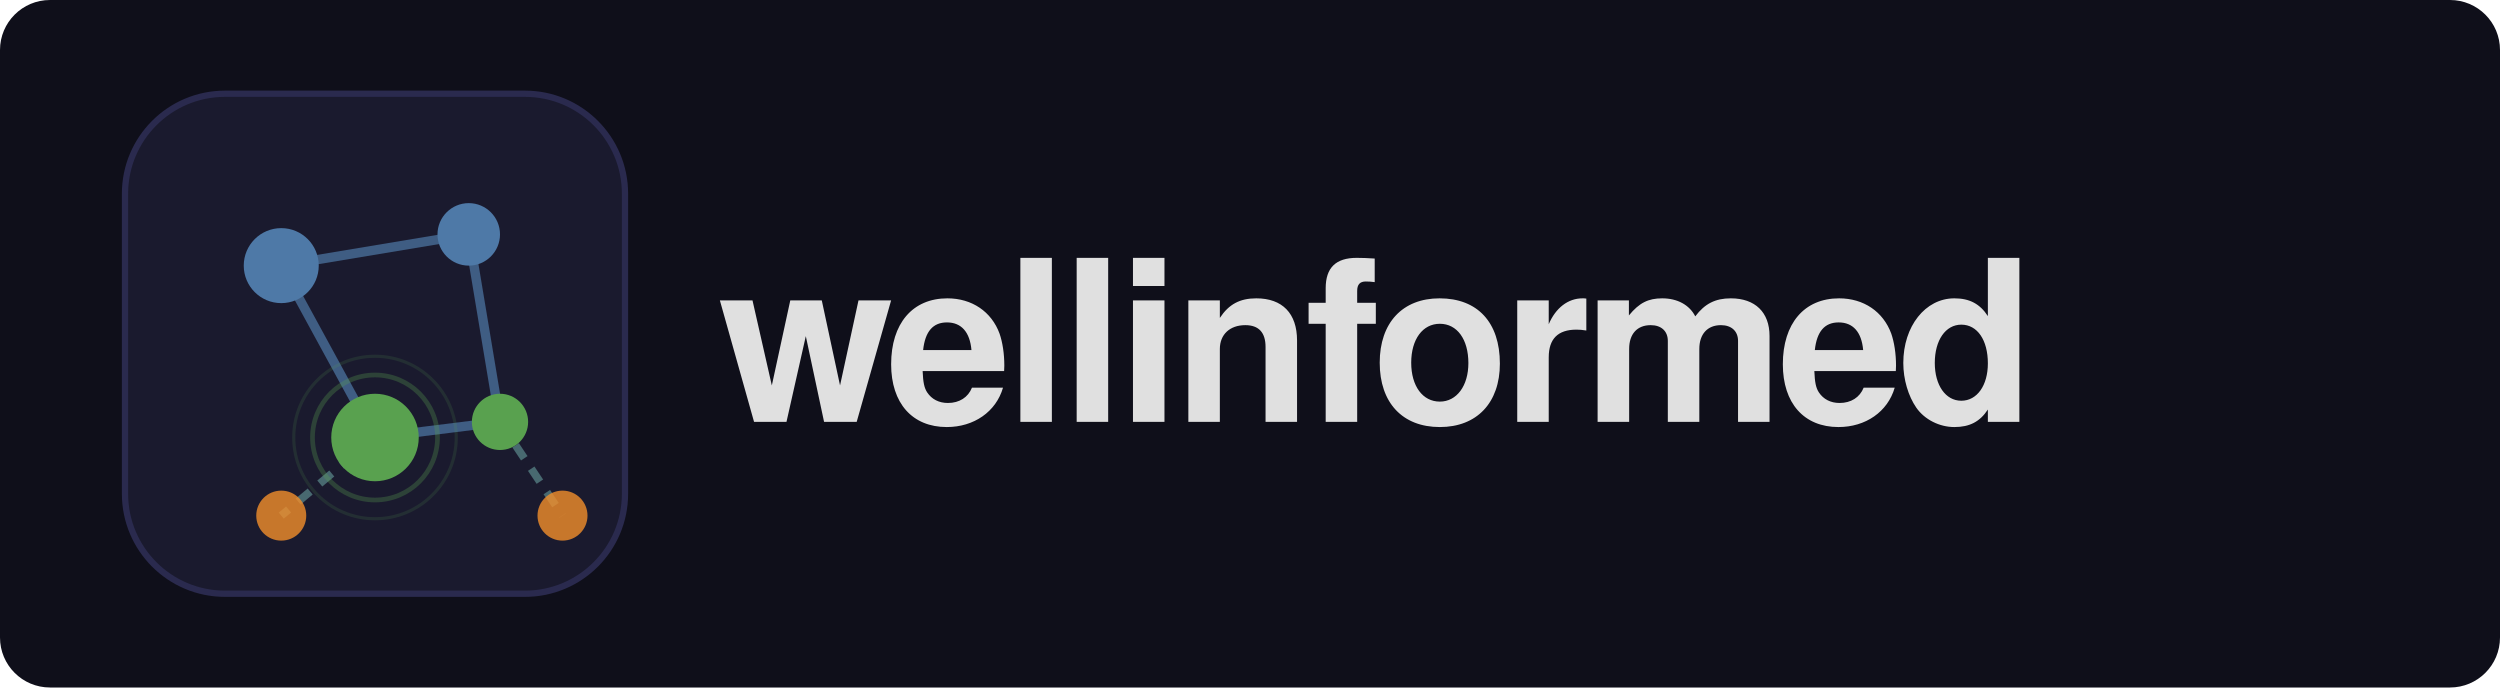
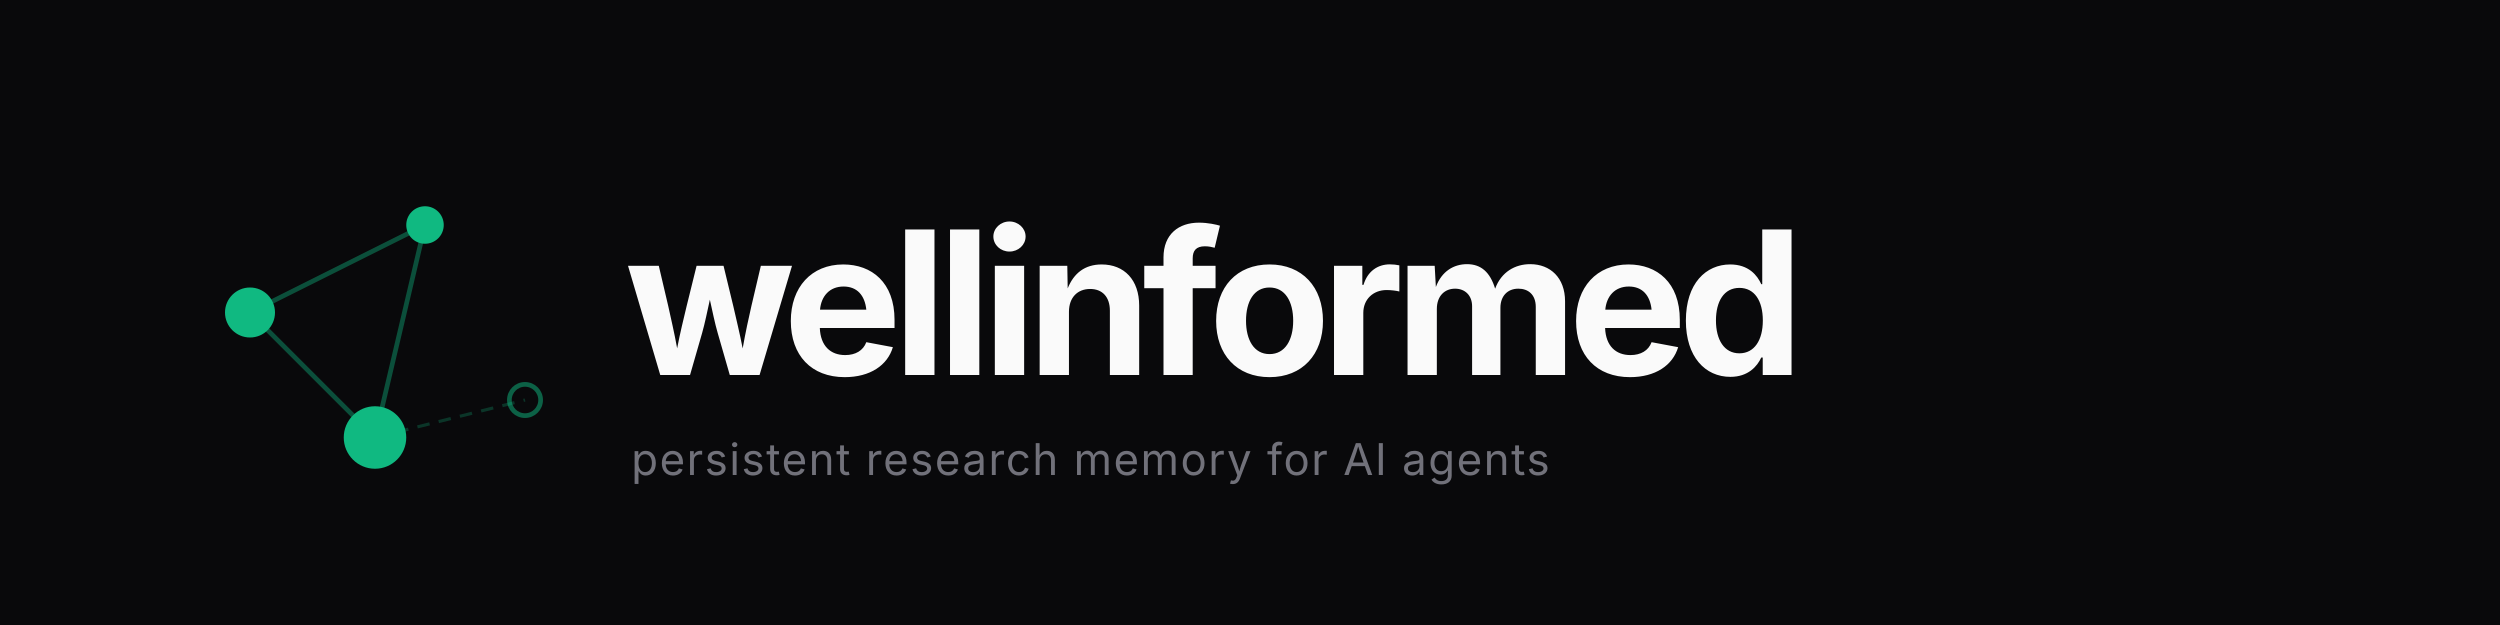
- <svg xmlns="http://www.w3.org/2000/svg" viewBox="0 0 800 220" fill="none">
-   <rect width="800" height="220" rx="16" fill="#0f0f1a" />
-   <g transform="translate(40, 30)">
-     <rect x="0" y="0" width="160" height="160" rx="32" fill="#1a1a2e" stroke="#2a2a4e" stroke-width="2" />
-     <line x1="50" y1="55" x2="110" y2="45" stroke="#4E79A7" stroke-width="3" opacity="0.7" />
-     <line x1="50" y1="55" x2="80" y2="110" stroke="#4E79A7" stroke-width="3" opacity="0.7" />
-     <line x1="110" y1="45" x2="120" y2="105" stroke="#4E79A7" stroke-width="3" opacity="0.7" />
-     <line x1="80" y1="110" x2="120" y2="105" stroke="#4E79A7" stroke-width="3" opacity="0.7" />
-     <line x1="80" y1="110" x2="50" y2="135" stroke="#76B7B2" stroke-width="2.5" opacity="0.5" stroke-dasharray="5,4" />
-     <line x1="120" y1="105" x2="140" y2="135" stroke="#76B7B2" stroke-width="2.5" opacity="0.5" stroke-dasharray="5,4" />
-     <circle cx="50" cy="55" r="12" fill="#4E79A7" />
-     <circle cx="110" cy="45" r="10" fill="#4E79A7" />
-     <circle cx="80" cy="110" r="14" fill="#59A14F" />
-     <circle cx="120" cy="105" r="9" fill="#59A14F" />
-     <circle cx="50" cy="135" r="8" fill="#F28E2B" opacity="0.8" />
-     <circle cx="140" cy="135" r="8" fill="#F28E2B" opacity="0.8" />
-     <circle cx="80" cy="110" r="20" fill="none" stroke="#59A14F" stroke-width="1.5" opacity="0.3" />
-     <circle cx="80" cy="110" r="26" fill="none" stroke="#59A14F" stroke-width="1" opacity="0.15" />
+ <svg xmlns="http://www.w3.org/2000/svg" viewBox="0 0 800 200" fill="none">
+   <rect width="800" height="200" rx="0" fill="#09090b" />
+   <g transform="translate(48, 32)">
+     <line x1="32" y1="68" x2="88" y2="40" stroke="#10b981" stroke-width="1.5" opacity="0.4" />
+     <line x1="32" y1="68" x2="72" y2="108" stroke="#10b981" stroke-width="1.5" opacity="0.4" />
+     <line x1="88" y1="40" x2="72" y2="108" stroke="#10b981" stroke-width="1.5" opacity="0.4" />
+     <line x1="72" y1="108" x2="120" y2="96" stroke="#10b981" stroke-width="1" opacity="0.25" stroke-dasharray="4,3" />
+     <circle cx="32" cy="68" r="8" fill="#10b981" />
+     <circle cx="88" cy="40" r="6" fill="#10b981" />
+     <circle cx="72" cy="108" r="10" fill="#10b981" />
+     <circle cx="120" cy="96" r="5" fill="none" stroke="#10b981" stroke-width="1.5" opacity="0.5" />
  </g>
-   <text x="230" y="135" font-family="-apple-system, BlinkMacSystemFont, 'Segoe UI', Helvetica, Arial, sans-serif" font-size="72" font-weight="800" fill="#e0e0e0" letter-spacing="-2">
+   <text x="200" y="120" font-family="'Inter', 'SF Pro Display', -apple-system, BlinkMacSystemFont, 'Segoe UI', Helvetica, Arial, sans-serif" font-size="64" font-weight="700" fill="#fafafa" letter-spacing="-3">
    wellinformed
  </text>
+   <text x="202" y="152" font-family="'Inter', -apple-system, sans-serif" font-size="14" font-weight="400" fill="#71717a" letter-spacing="0.5">
+     persistent research memory for AI agents
+   </text>
</svg>
